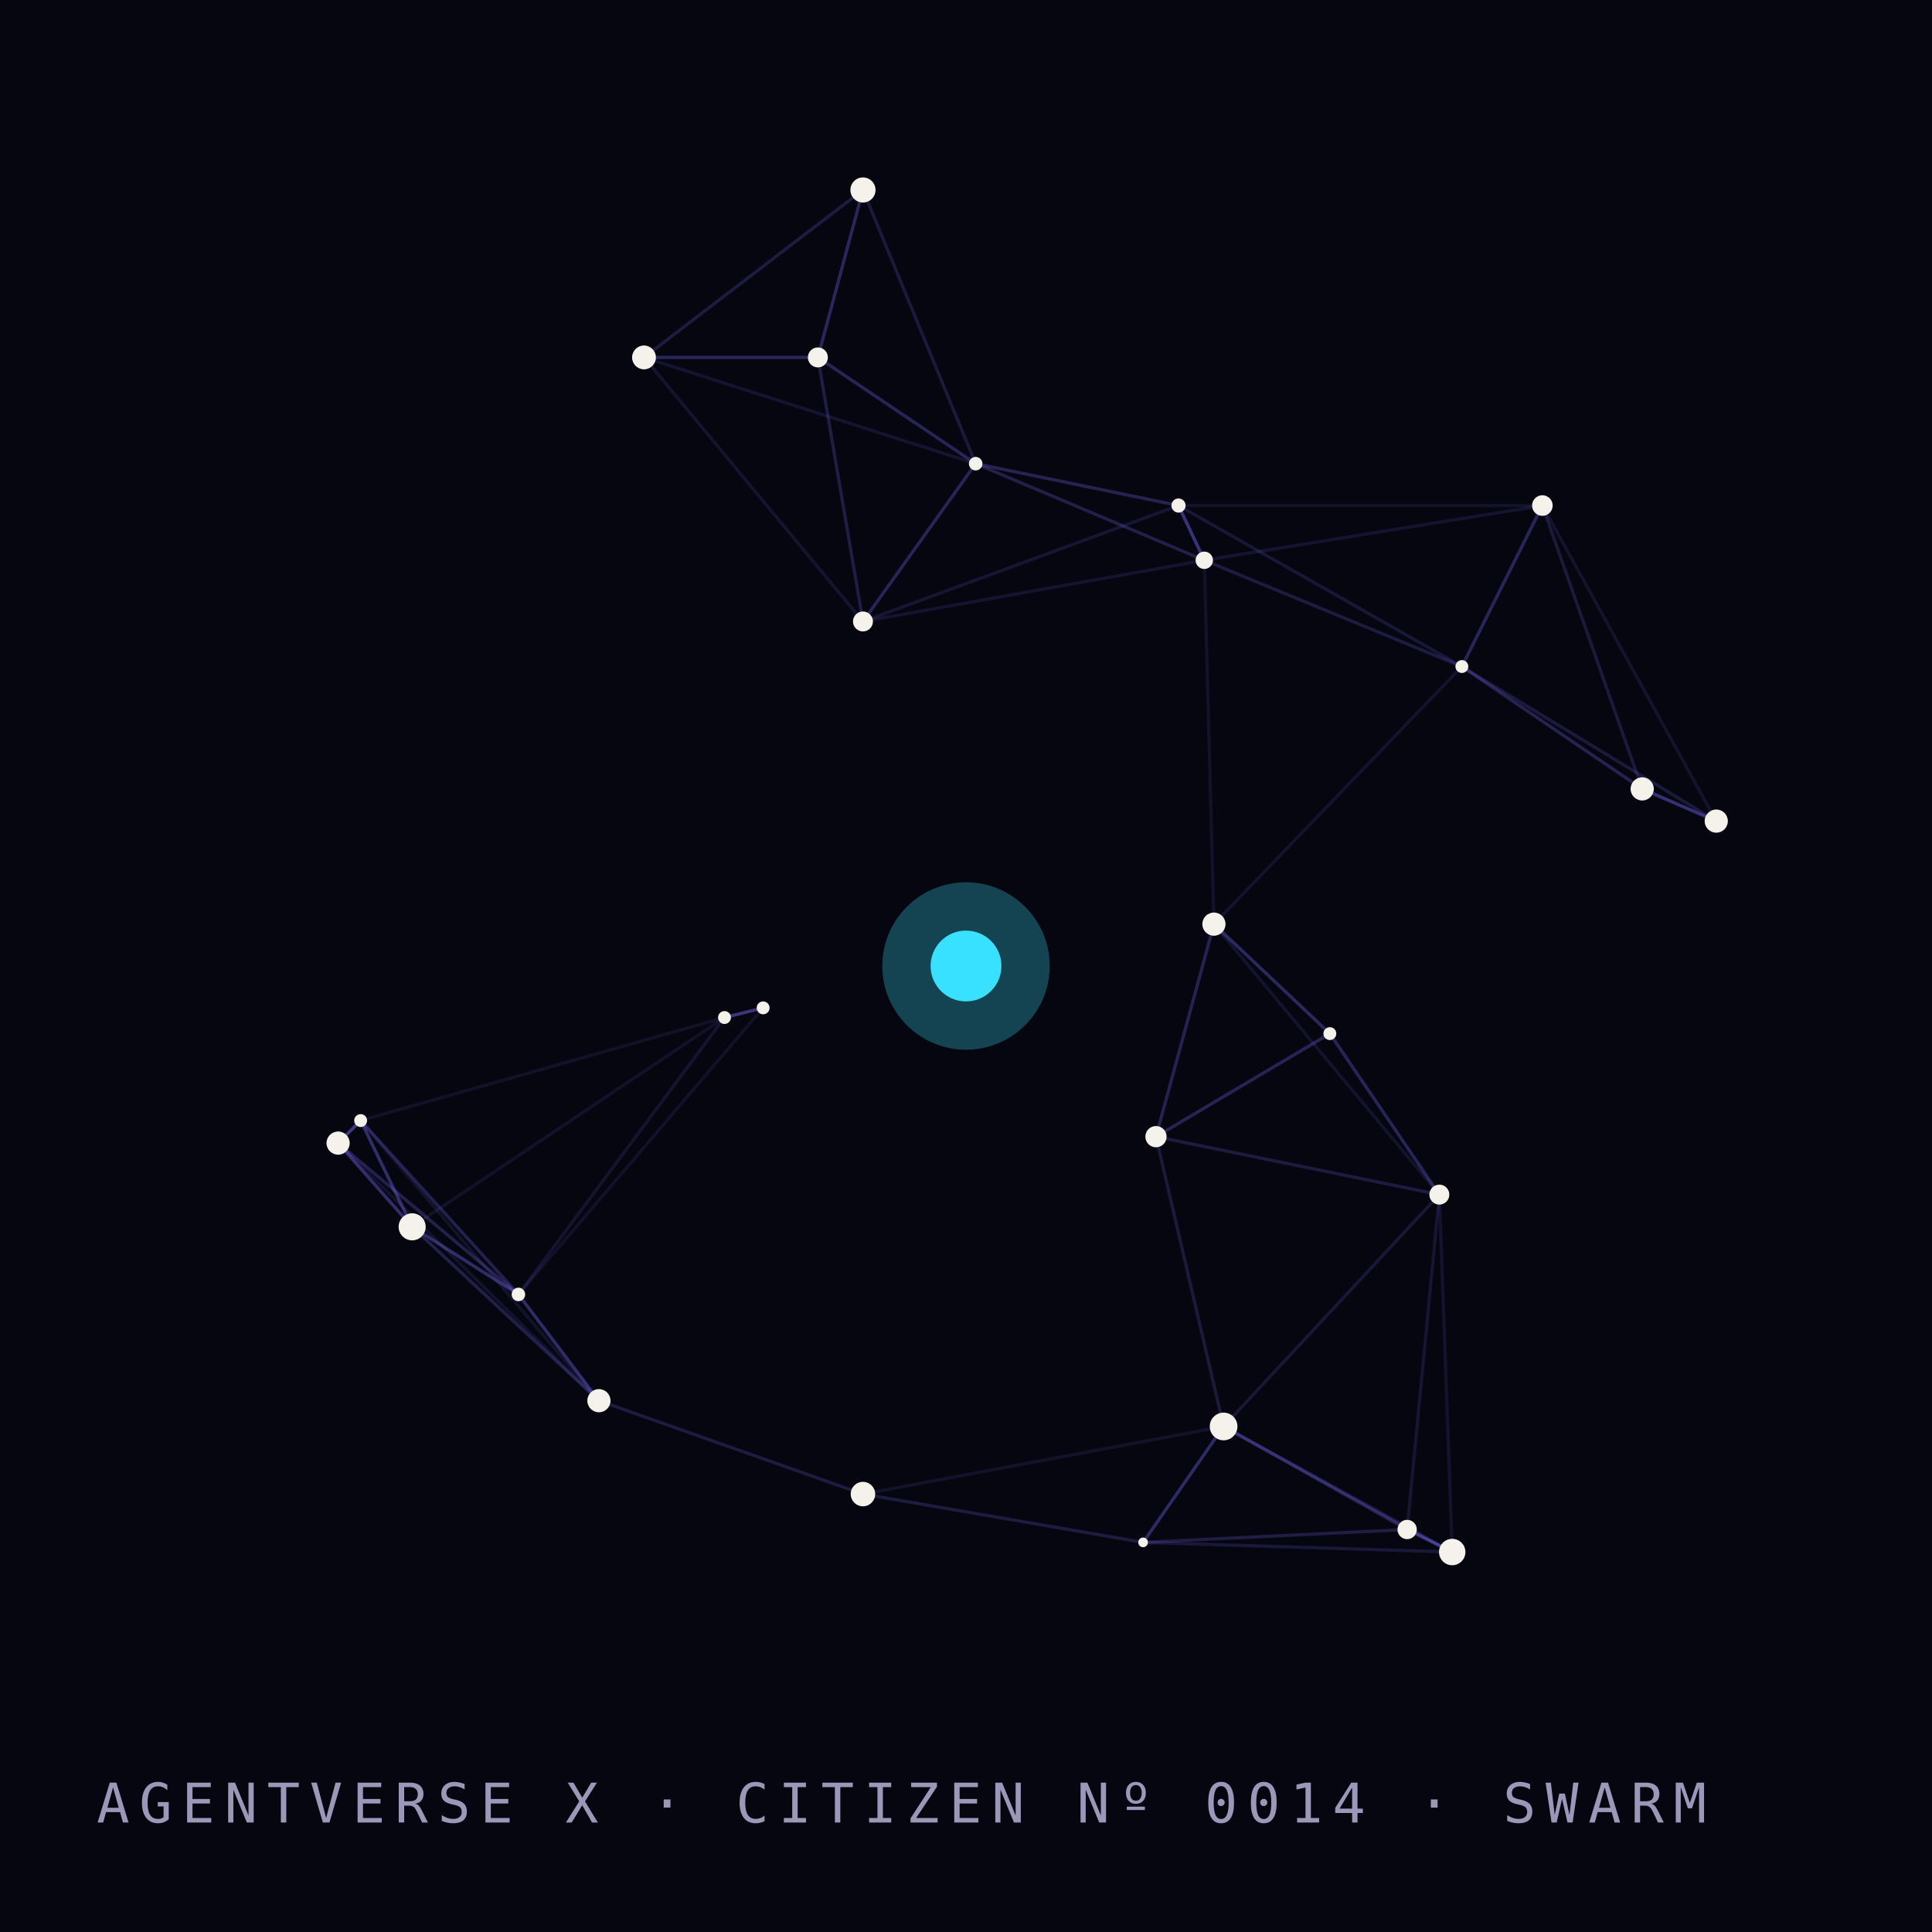
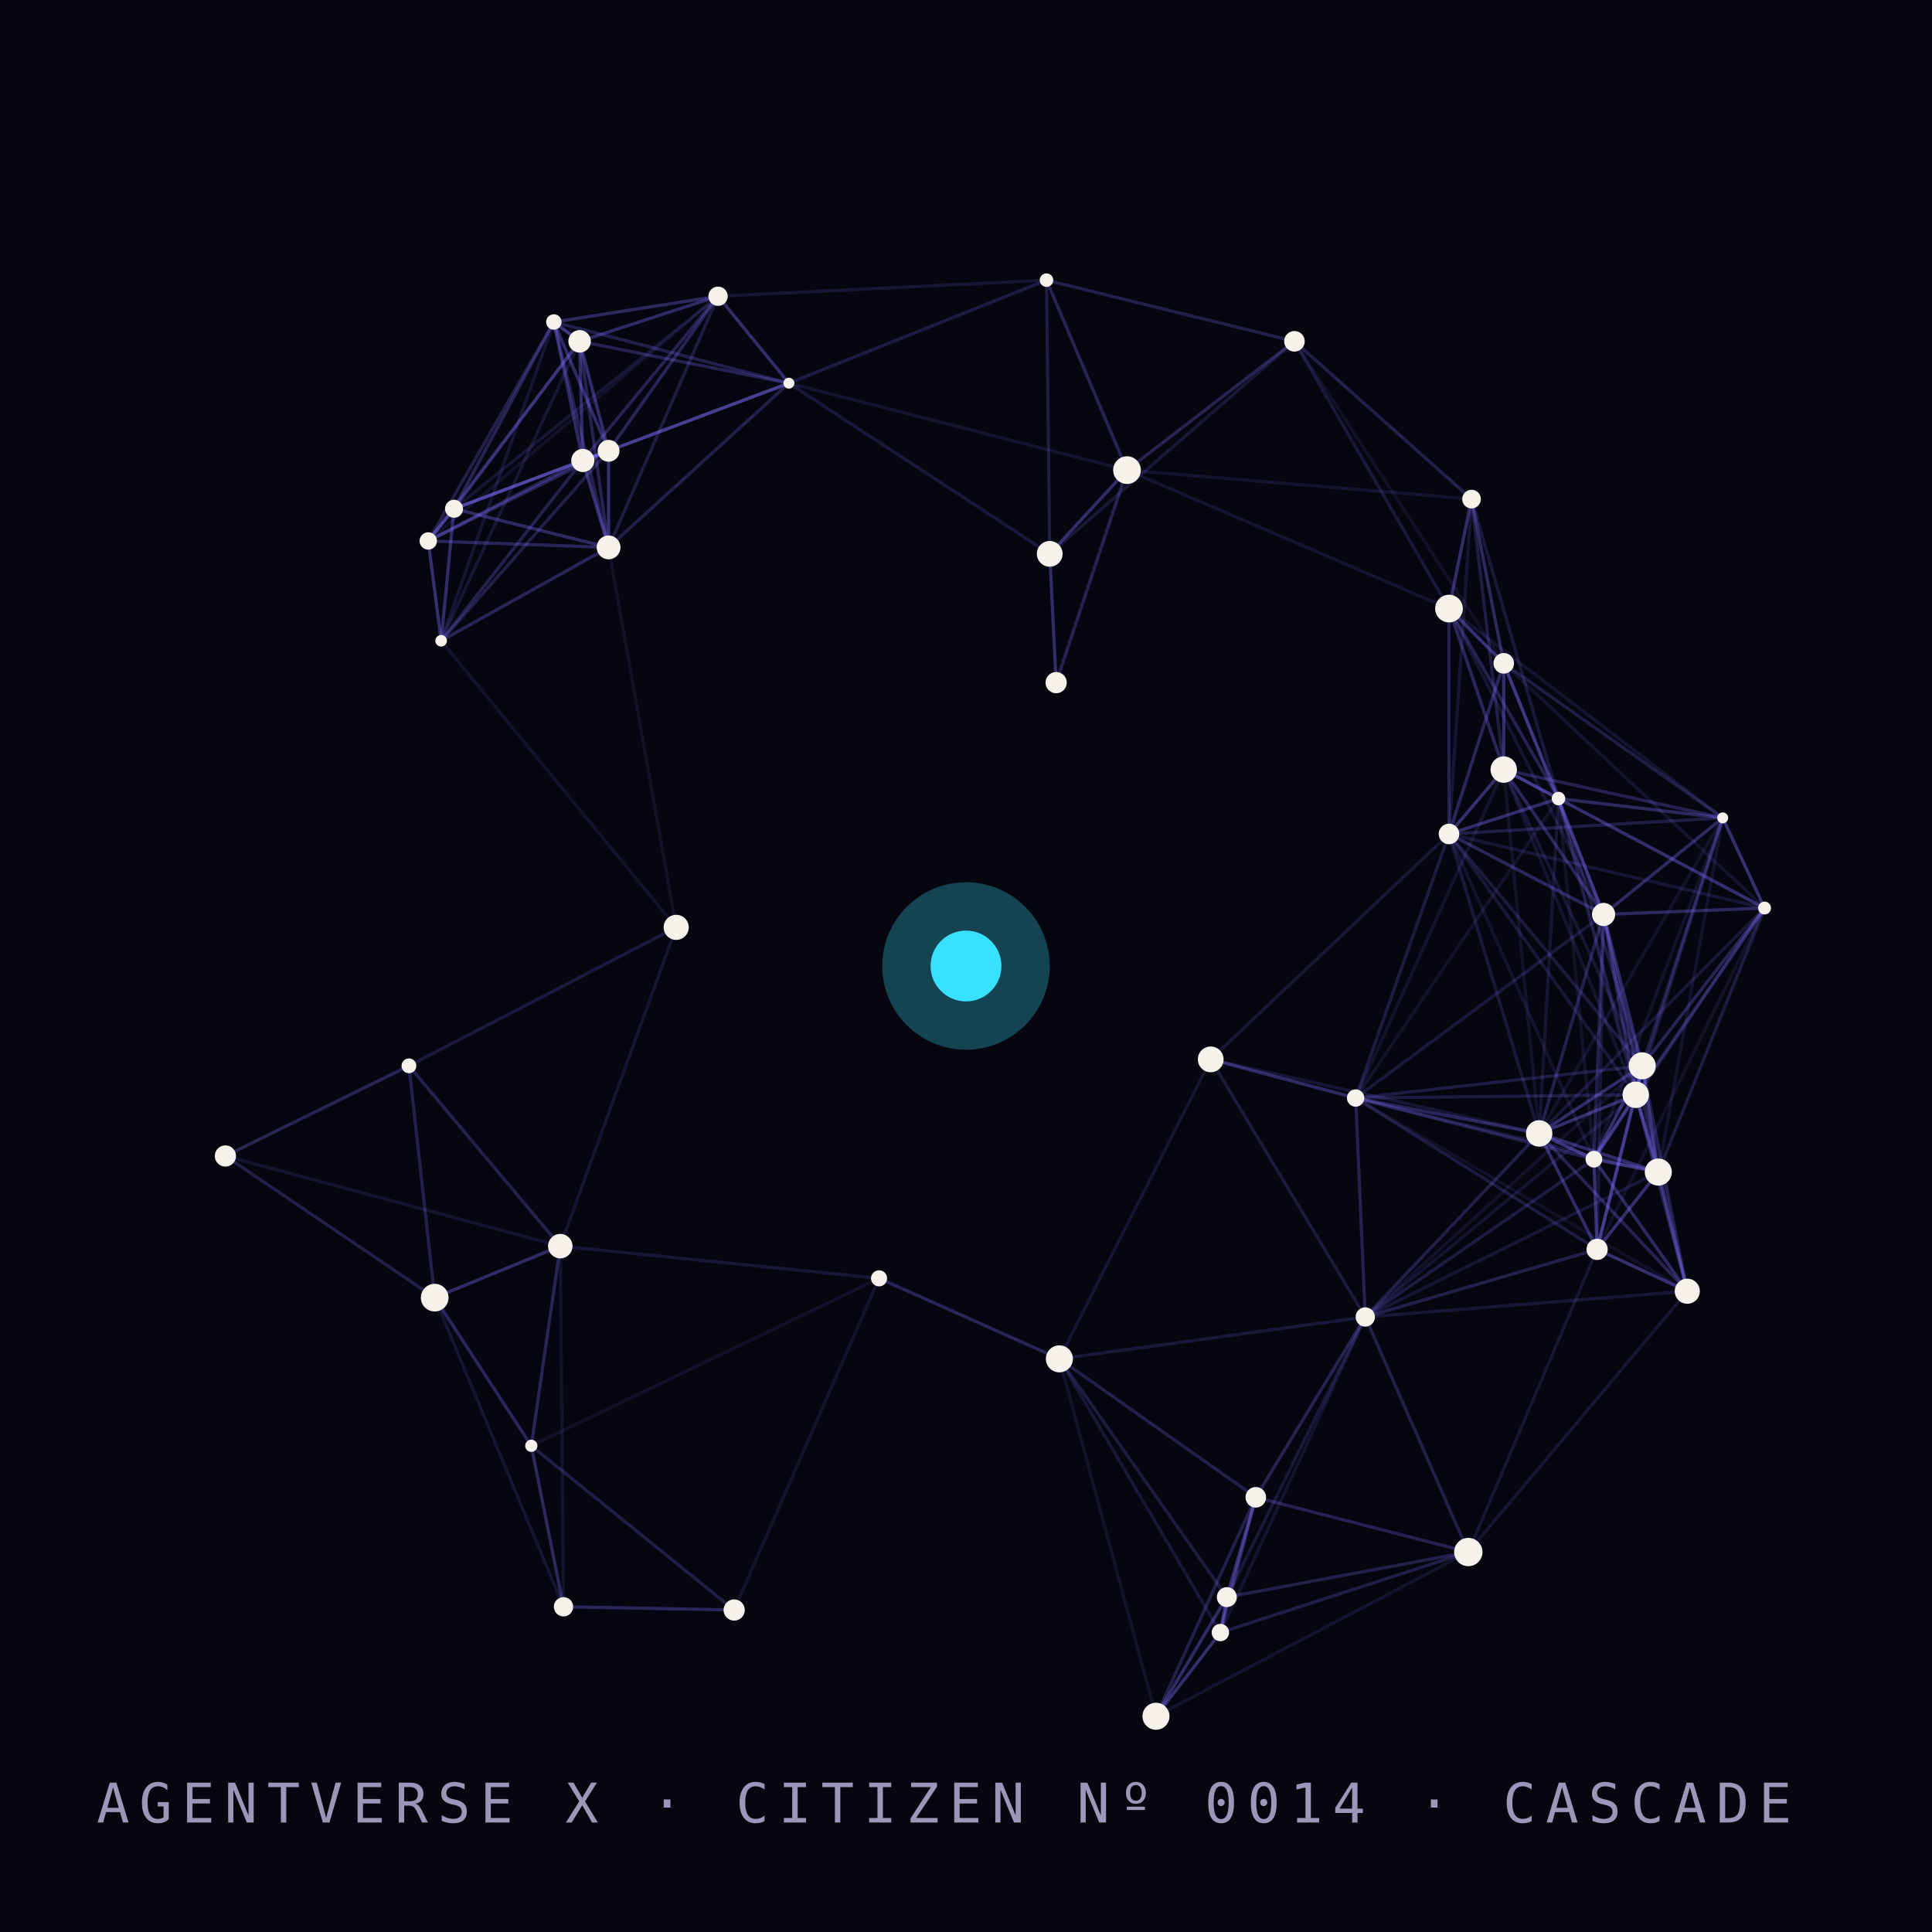
<svg xmlns="http://www.w3.org/2000/svg" width="600" height="600" viewBox="0 0 600 600">
  <rect width="600" height="600" fill="#05060f" />
-   <line x1="355" y1="479" x2="437" y2="475" stroke="#7c6cff" stroke-width="1" opacity="0.22" />
-   <line x1="355" y1="479" x2="380" y2="443" stroke="#7c6cff" stroke-width="1" opacity="0.35" />
-   <line x1="355" y1="479" x2="268" y2="464" stroke="#7c6cff" stroke-width="1" opacity="0.21" />
-   <line x1="355" y1="479" x2="451" y2="482" stroke="#7c6cff" stroke-width="1" opacity="0.18" />
-   <line x1="413" y1="321" x2="447" y2="371" stroke="#7c6cff" stroke-width="1" opacity="0.30" />
-   <line x1="413" y1="321" x2="377" y2="287" stroke="#7c6cff" stroke-width="1" opacity="0.33" />
-   <line x1="413" y1="321" x2="359" y2="353" stroke="#7c6cff" stroke-width="1" opacity="0.29" />
-   <line x1="437" y1="475" x2="380" y2="443" stroke="#7c6cff" stroke-width="1" opacity="0.28" />
-   <line x1="437" y1="475" x2="447" y2="371" stroke="#7c6cff" stroke-width="1" opacity="0.15" />
-   <line x1="437" y1="475" x2="451" y2="482" stroke="#7c6cff" stroke-width="1" opacity="0.45" />
-   <line x1="303" y1="144" x2="268" y2="59" stroke="#7c6cff" stroke-width="1" opacity="0.19" />
-   <line x1="303" y1="144" x2="254" y2="111" stroke="#7c6cff" stroke-width="1" opacity="0.30" />
-   <line x1="303" y1="144" x2="366" y2="157" stroke="#7c6cff" stroke-width="1" opacity="0.28" />
-   <line x1="303" y1="144" x2="374" y2="174" stroke="#7c6cff" stroke-width="1" opacity="0.24" />
-   <line x1="303" y1="144" x2="200" y2="111" stroke="#7c6cff" stroke-width="1" opacity="0.14" />
-   <line x1="303" y1="144" x2="268" y2="193" stroke="#7c6cff" stroke-width="1" opacity="0.30" />
-   <line x1="268" y1="59" x2="254" y2="111" stroke="#7c6cff" stroke-width="1" opacity="0.32" />
-   <line x1="268" y1="59" x2="200" y2="111" stroke="#7c6cff" stroke-width="1" opacity="0.21" />
-   <line x1="186" y1="435" x2="128" y2="381" stroke="#7c6cff" stroke-width="1" opacity="0.24" />
-   <line x1="186" y1="435" x2="112" y2="348" stroke="#7c6cff" stroke-width="1" opacity="0.12" />
-   <line x1="186" y1="435" x2="268" y2="464" stroke="#7c6cff" stroke-width="1" opacity="0.21" />
-   <line x1="186" y1="435" x2="161" y2="402" stroke="#7c6cff" stroke-width="1" opacity="0.36" />
-   <line x1="186" y1="435" x2="105" y2="355" stroke="#7c6cff" stroke-width="1" opacity="0.12" />
-   <line x1="128" y1="381" x2="225" y2="316" stroke="#7c6cff" stroke-width="1" opacity="0.11" />
-   <line x1="128" y1="381" x2="112" y2="348" stroke="#7c6cff" stroke-width="1" opacity="0.38" />
-   <line x1="128" y1="381" x2="161" y2="402" stroke="#7c6cff" stroke-width="1" opacity="0.37" />
-   <line x1="128" y1="381" x2="105" y2="355" stroke="#7c6cff" stroke-width="1" opacity="0.38" />
-   <line x1="225" y1="316" x2="112" y2="348" stroke="#7c6cff" stroke-width="1" opacity="0.11" />
-   <line x1="225" y1="316" x2="237" y2="313" stroke="#7c6cff" stroke-width="1" opacity="0.46" />
-   <line x1="225" y1="316" x2="161" y2="402" stroke="#7c6cff" stroke-width="1" opacity="0.14" />
-   <line x1="254" y1="111" x2="200" y2="111" stroke="#7c6cff" stroke-width="1" opacity="0.32" />
-   <line x1="254" y1="111" x2="268" y2="193" stroke="#7c6cff" stroke-width="1" opacity="0.22" />
-   <line x1="479" y1="157" x2="366" y2="157" stroke="#7c6cff" stroke-width="1" opacity="0.12" />
-   <line x1="479" y1="157" x2="374" y2="174" stroke="#7c6cff" stroke-width="1" opacity="0.14" />
-   <line x1="479" y1="157" x2="533" y2="255" stroke="#7c6cff" stroke-width="1" opacity="0.13" />
-   <line x1="479" y1="157" x2="454" y2="207" stroke="#7c6cff" stroke-width="1" opacity="0.31" />
-   <line x1="479" y1="157" x2="510" y2="245" stroke="#7c6cff" stroke-width="1" opacity="0.19" />
-   <line x1="366" y1="157" x2="374" y2="174" stroke="#7c6cff" stroke-width="1" opacity="0.44" />
-   <line x1="366" y1="157" x2="454" y2="207" stroke="#7c6cff" stroke-width="1" opacity="0.17" />
-   <line x1="366" y1="157" x2="268" y2="193" stroke="#7c6cff" stroke-width="1" opacity="0.15" />
-   <line x1="380" y1="443" x2="447" y2="371" stroke="#7c6cff" stroke-width="1" opacity="0.17" />
-   <line x1="380" y1="443" x2="268" y2="464" stroke="#7c6cff" stroke-width="1" opacity="0.12" />
-   <line x1="380" y1="443" x2="359" y2="353" stroke="#7c6cff" stroke-width="1" opacity="0.19" />
-   <line x1="380" y1="443" x2="451" y2="482" stroke="#7c6cff" stroke-width="1" opacity="0.23" />
-   <line x1="447" y1="371" x2="377" y2="287" stroke="#7c6cff" stroke-width="1" opacity="0.13" />
-   <line x1="447" y1="371" x2="359" y2="353" stroke="#7c6cff" stroke-width="1" opacity="0.20" />
-   <line x1="447" y1="371" x2="451" y2="482" stroke="#7c6cff" stroke-width="1" opacity="0.13" />
-   <line x1="112" y1="348" x2="161" y2="402" stroke="#7c6cff" stroke-width="1" opacity="0.26" />
-   <line x1="112" y1="348" x2="105" y2="355" stroke="#7c6cff" stroke-width="1" opacity="0.47" />
-   <line x1="237" y1="313" x2="161" y2="402" stroke="#7c6cff" stroke-width="1" opacity="0.11" />
-   <line x1="374" y1="174" x2="454" y2="207" stroke="#7c6cff" stroke-width="1" opacity="0.21" />
-   <line x1="374" y1="174" x2="377" y2="287" stroke="#7c6cff" stroke-width="1" opacity="0.12" />
-   <line x1="374" y1="174" x2="268" y2="193" stroke="#7c6cff" stroke-width="1" opacity="0.14" />
-   <line x1="533" y1="255" x2="454" y2="207" stroke="#7c6cff" stroke-width="1" opacity="0.19" />
-   <line x1="533" y1="255" x2="510" y2="245" stroke="#7c6cff" stroke-width="1" opacity="0.42" />
-   <line x1="200" y1="111" x2="268" y2="193" stroke="#7c6cff" stroke-width="1" opacity="0.14" />
-   <line x1="454" y1="207" x2="377" y2="287" stroke="#7c6cff" stroke-width="1" opacity="0.13" />
-   <line x1="454" y1="207" x2="510" y2="245" stroke="#7c6cff" stroke-width="1" opacity="0.27" />
-   <line x1="377" y1="287" x2="359" y2="353" stroke="#7c6cff" stroke-width="1" opacity="0.27" />
-   <line x1="161" y1="402" x2="105" y2="355" stroke="#7c6cff" stroke-width="1" opacity="0.26" />
-   <circle cx="355" cy="479" r="1.5" fill="#f4f2ea" />
-   <circle cx="413" cy="321" r="2.0" fill="#f4f2ea" />
-   <circle cx="437" cy="475" r="3.0" fill="#f4f2ea" />
-   <circle cx="303" cy="144" r="2.1" fill="#f4f2ea" />
-   <circle cx="268" cy="59" r="3.9" fill="#f4f2ea" />
-   <circle cx="186" cy="435" r="3.6" fill="#f4f2ea" />
-   <circle cx="128" cy="381" r="4.2" fill="#f4f2ea" />
-   <circle cx="225" cy="316" r="2.0" fill="#f4f2ea" />
-   <circle cx="254" cy="111" r="3.1" fill="#f4f2ea" />
-   <circle cx="479" cy="157" r="3.2" fill="#f4f2ea" />
-   <circle cx="366" cy="157" r="2.2" fill="#f4f2ea" />
-   <circle cx="380" cy="443" r="4.3" fill="#f4f2ea" />
-   <circle cx="447" cy="371" r="3.1" fill="#f4f2ea" />
-   <circle cx="112" cy="348" r="2.0" fill="#f4f2ea" />
-   <circle cx="237" cy="313" r="2.0" fill="#f4f2ea" />
-   <circle cx="374" cy="174" r="2.7" fill="#f4f2ea" />
-   <circle cx="533" cy="255" r="3.6" fill="#f4f2ea" />
-   <circle cx="200" cy="111" r="3.7" fill="#f4f2ea" />
-   <circle cx="454" cy="207" r="2.0" fill="#f4f2ea" />
-   <circle cx="377" cy="287" r="3.6" fill="#f4f2ea" />
-   <circle cx="268" cy="464" r="3.8" fill="#f4f2ea" />
-   <circle cx="268" cy="193" r="3.1" fill="#f4f2ea" />
-   <circle cx="359" cy="353" r="3.3" fill="#f4f2ea" />
-   <circle cx="451" cy="482" r="4.1" fill="#f4f2ea" />
-   <circle cx="161" cy="402" r="2.1" fill="#f4f2ea" />
-   <circle cx="105" cy="355" r="3.6" fill="#f4f2ea" />
-   <circle cx="510" cy="245" r="3.6" fill="#f4f2ea" />
+   <line x1="376" y1="329" x2="329" y2="422" stroke="#7c6cff" stroke-width="1" opacity="0.15" />
+   <line x1="376" y1="329" x2="478" y2="352" stroke="#7c6cff" stroke-width="1" opacity="0.15" />
+   <line x1="376" y1="329" x2="424" y2="409" stroke="#7c6cff" stroke-width="1" opacity="0.19" />
+   <line x1="376" y1="329" x2="450" y2="259" stroke="#7c6cff" stroke-width="1" opacity="0.16" />
+   <line x1="376" y1="329" x2="421" y2="341" stroke="#7c6cff" stroke-width="1" opacity="0.35" />
+   <line x1="484" y1="248" x2="498" y2="284" stroke="#7c6cff" stroke-width="1" opacity="0.37" />
+   <line x1="484" y1="248" x2="478" y2="352" stroke="#7c6cff" stroke-width="1" opacity="0.15" />
+   <line x1="484" y1="248" x2="457" y2="155" stroke="#7c6cff" stroke-width="1" opacity="0.18" />
+   <line x1="484" y1="248" x2="510" y2="331" stroke="#7c6cff" stroke-width="1" opacity="0.21" />
+   <line x1="484" y1="248" x2="535" y2="254" stroke="#7c6cff" stroke-width="1" opacity="0.33" />
+   <line x1="484" y1="248" x2="467" y2="206" stroke="#7c6cff" stroke-width="1" opacity="0.35" />
+   <line x1="484" y1="248" x2="450" y2="259" stroke="#7c6cff" stroke-width="1" opacity="0.38" />
+   <line x1="484" y1="248" x2="467" y2="239" stroke="#7c6cff" stroke-width="1" opacity="0.44" />
+   <line x1="484" y1="248" x2="450" y2="189" stroke="#7c6cff" stroke-width="1" opacity="0.27" />
+   <line x1="484" y1="248" x2="495" y2="360" stroke="#7c6cff" stroke-width="1" opacity="0.12" />
+   <line x1="484" y1="248" x2="515" y2="364" stroke="#7c6cff" stroke-width="1" opacity="0.10" />
+   <line x1="484" y1="248" x2="548" y2="282" stroke="#7c6cff" stroke-width="1" opacity="0.26" />
+   <line x1="484" y1="248" x2="421" y2="341" stroke="#7c6cff" stroke-width="1" opacity="0.12" />
+   <line x1="484" y1="248" x2="508" y2="340" stroke="#7c6cff" stroke-width="1" opacity="0.18" />
+   <line x1="496" y1="388" x2="498" y2="284" stroke="#7c6cff" stroke-width="1" opacity="0.16" />
+   <line x1="496" y1="388" x2="478" y2="352" stroke="#7c6cff" stroke-width="1" opacity="0.37" />
+   <line x1="496" y1="388" x2="524" y2="401" stroke="#7c6cff" stroke-width="1" opacity="0.40" />
+   <line x1="496" y1="388" x2="510" y2="331" stroke="#7c6cff" stroke-width="1" opacity="0.31" />
+   <line x1="496" y1="388" x2="456" y2="482" stroke="#7c6cff" stroke-width="1" opacity="0.16" />
+   <line x1="496" y1="388" x2="424" y2="409" stroke="#7c6cff" stroke-width="1" opacity="0.25" />
+   <line x1="496" y1="388" x2="495" y2="360" stroke="#7c6cff" stroke-width="1" opacity="0.41" />
+   <line x1="496" y1="388" x2="515" y2="364" stroke="#7c6cff" stroke-width="1" opacity="0.40" />
+   <line x1="496" y1="388" x2="548" y2="282" stroke="#7c6cff" stroke-width="1" opacity="0.11" />
+   <line x1="496" y1="388" x2="421" y2="341" stroke="#7c6cff" stroke-width="1" opacity="0.20" />
+   <line x1="496" y1="388" x2="508" y2="340" stroke="#7c6cff" stroke-width="1" opacity="0.34" />
+   <line x1="498" y1="284" x2="478" y2="352" stroke="#7c6cff" stroke-width="1" opacity="0.26" />
+   <line x1="498" y1="284" x2="524" y2="401" stroke="#7c6cff" stroke-width="1" opacity="0.10" />
+   <line x1="498" y1="284" x2="510" y2="331" stroke="#7c6cff" stroke-width="1" opacity="0.34" />
+   <line x1="498" y1="284" x2="535" y2="254" stroke="#7c6cff" stroke-width="1" opacity="0.34" />
+   <line x1="498" y1="284" x2="467" y2="206" stroke="#7c6cff" stroke-width="1" opacity="0.22" />
+   <line x1="498" y1="284" x2="450" y2="259" stroke="#7c6cff" stroke-width="1" opacity="0.32" />
+   <line x1="498" y1="284" x2="467" y2="239" stroke="#7c6cff" stroke-width="1" opacity="0.32" />
+   <line x1="498" y1="284" x2="450" y2="189" stroke="#7c6cff" stroke-width="1" opacity="0.15" />
+   <line x1="498" y1="284" x2="495" y2="360" stroke="#7c6cff" stroke-width="1" opacity="0.25" />
+   <line x1="498" y1="284" x2="515" y2="364" stroke="#7c6cff" stroke-width="1" opacity="0.23" />
+   <line x1="498" y1="284" x2="548" y2="282" stroke="#7c6cff" stroke-width="1" opacity="0.33" />
+   <line x1="498" y1="284" x2="421" y2="341" stroke="#7c6cff" stroke-width="1" opacity="0.18" />
+   <line x1="498" y1="284" x2="508" y2="340" stroke="#7c6cff" stroke-width="1" opacity="0.31" />
+   <line x1="329" y1="422" x2="381" y2="496" stroke="#7c6cff" stroke-width="1" opacity="0.20" />
+   <line x1="329" y1="422" x2="424" y2="409" stroke="#7c6cff" stroke-width="1" opacity="0.18" />
+   <line x1="329" y1="422" x2="273" y2="397" stroke="#7c6cff" stroke-width="1" opacity="0.30" />
+   <line x1="329" y1="422" x2="359" y2="533" stroke="#7c6cff" stroke-width="1" opacity="0.12" />
+   <line x1="329" y1="422" x2="390" y2="465" stroke="#7c6cff" stroke-width="1" opacity="0.25" />
+   <line x1="329" y1="422" x2="379" y2="507" stroke="#7c6cff" stroke-width="1" opacity="0.17" />
+   <line x1="381" y1="496" x2="456" y2="482" stroke="#7c6cff" stroke-width="1" opacity="0.24" />
+   <line x1="381" y1="496" x2="424" y2="409" stroke="#7c6cff" stroke-width="1" opacity="0.18" />
+   <line x1="381" y1="496" x2="359" y2="533" stroke="#7c6cff" stroke-width="1" opacity="0.36" />
+   <line x1="381" y1="496" x2="390" y2="465" stroke="#7c6cff" stroke-width="1" opacity="0.39" />
+   <line x1="381" y1="496" x2="379" y2="507" stroke="#7c6cff" stroke-width="1" opacity="0.46" />
+   <line x1="350" y1="146" x2="457" y2="155" stroke="#7c6cff" stroke-width="1" opacity="0.14" />
+   <line x1="350" y1="146" x2="245" y2="119" stroke="#7c6cff" stroke-width="1" opacity="0.14" />
+   <line x1="350" y1="146" x2="328" y2="212" stroke="#7c6cff" stroke-width="1" opacity="0.27" />
+   <line x1="350" y1="146" x2="326" y2="172" stroke="#7c6cff" stroke-width="1" opacity="0.38" />
+   <line x1="350" y1="146" x2="450" y2="189" stroke="#7c6cff" stroke-width="1" opacity="0.14" />
+   <line x1="350" y1="146" x2="325" y2="87" stroke="#7c6cff" stroke-width="1" opacity="0.29" />
+   <line x1="350" y1="146" x2="402" y2="106" stroke="#7c6cff" stroke-width="1" opacity="0.28" />
+   <line x1="478" y1="352" x2="524" y2="401" stroke="#7c6cff" stroke-width="1" opacity="0.28" />
+   <line x1="478" y1="352" x2="510" y2="331" stroke="#7c6cff" stroke-width="1" opacity="0.37" />
+   <line x1="478" y1="352" x2="535" y2="254" stroke="#7c6cff" stroke-width="1" opacity="0.12" />
+   <line x1="478" y1="352" x2="424" y2="409" stroke="#7c6cff" stroke-width="1" opacity="0.24" />
+   <line x1="478" y1="352" x2="450" y2="259" stroke="#7c6cff" stroke-width="1" opacity="0.18" />
+   <line x1="478" y1="352" x2="467" y2="239" stroke="#7c6cff" stroke-width="1" opacity="0.12" />
+   <line x1="478" y1="352" x2="495" y2="360" stroke="#7c6cff" stroke-width="1" opacity="0.44" />
+   <line x1="478" y1="352" x2="515" y2="364" stroke="#7c6cff" stroke-width="1" opacity="0.37" />
+   <line x1="478" y1="352" x2="548" y2="282" stroke="#7c6cff" stroke-width="1" opacity="0.17" />
+   <line x1="478" y1="352" x2="421" y2="341" stroke="#7c6cff" stroke-width="1" opacity="0.31" />
+   <line x1="478" y1="352" x2="508" y2="340" stroke="#7c6cff" stroke-width="1" opacity="0.39" />
+   <line x1="524" y1="401" x2="510" y2="331" stroke="#7c6cff" stroke-width="1" opacity="0.26" />
+   <line x1="524" y1="401" x2="456" y2="482" stroke="#7c6cff" stroke-width="1" opacity="0.15" />
+   <line x1="524" y1="401" x2="424" y2="409" stroke="#7c6cff" stroke-width="1" opacity="0.17" />
+   <line x1="524" y1="401" x2="495" y2="360" stroke="#7c6cff" stroke-width="1" opacity="0.34" />
+   <line x1="524" y1="401" x2="515" y2="364" stroke="#7c6cff" stroke-width="1" opacity="0.37" />
+   <line x1="524" y1="401" x2="421" y2="341" stroke="#7c6cff" stroke-width="1" opacity="0.10" />
+   <line x1="524" y1="401" x2="508" y2="340" stroke="#7c6cff" stroke-width="1" opacity="0.29" />
+   <line x1="457" y1="155" x2="467" y2="206" stroke="#7c6cff" stroke-width="1" opacity="0.33" />
+   <line x1="457" y1="155" x2="450" y2="259" stroke="#7c6cff" stroke-width="1" opacity="0.15" />
+   <line x1="457" y1="155" x2="467" y2="239" stroke="#7c6cff" stroke-width="1" opacity="0.22" />
+   <line x1="457" y1="155" x2="450" y2="189" stroke="#7c6cff" stroke-width="1" opacity="0.38" />
+   <line x1="457" y1="155" x2="402" y2="106" stroke="#7c6cff" stroke-width="1" opacity="0.25" />
+   <line x1="510" y1="331" x2="535" y2="254" stroke="#7c6cff" stroke-width="1" opacity="0.23" />
+   <line x1="510" y1="331" x2="424" y2="409" stroke="#7c6cff" stroke-width="1" opacity="0.11" />
+   <line x1="510" y1="331" x2="450" y2="259" stroke="#7c6cff" stroke-width="1" opacity="0.19" />
+   <line x1="510" y1="331" x2="467" y2="239" stroke="#7c6cff" stroke-width="1" opacity="0.16" />
+   <line x1="510" y1="331" x2="495" y2="360" stroke="#7c6cff" stroke-width="1" opacity="0.39" />
+   <line x1="510" y1="331" x2="515" y2="364" stroke="#7c6cff" stroke-width="1" opacity="0.39" />
+   <line x1="510" y1="331" x2="548" y2="282" stroke="#7c6cff" stroke-width="1" opacity="0.29" />
+   <line x1="510" y1="331" x2="421" y2="341" stroke="#7c6cff" stroke-width="1" opacity="0.20" />
+   <line x1="510" y1="331" x2="508" y2="340" stroke="#7c6cff" stroke-width="1" opacity="0.47" />
+   <line x1="210" y1="288" x2="189" y2="170" stroke="#7c6cff" stroke-width="1" opacity="0.10" />
+   <line x1="210" y1="288" x2="137" y2="199" stroke="#7c6cff" stroke-width="1" opacity="0.12" />
+   <line x1="210" y1="288" x2="127" y2="331" stroke="#7c6cff" stroke-width="1" opacity="0.19" />
+   <line x1="210" y1="288" x2="174" y2="387" stroke="#7c6cff" stroke-width="1" opacity="0.15" />
+   <line x1="456" y1="482" x2="424" y2="409" stroke="#7c6cff" stroke-width="1" opacity="0.24" />
+   <line x1="456" y1="482" x2="359" y2="533" stroke="#7c6cff" stroke-width="1" opacity="0.13" />
+   <line x1="456" y1="482" x2="390" y2="465" stroke="#7c6cff" stroke-width="1" opacity="0.27" />
+   <line x1="456" y1="482" x2="379" y2="507" stroke="#7c6cff" stroke-width="1" opacity="0.23" />
+   <line x1="535" y1="254" x2="467" y2="206" stroke="#7c6cff" stroke-width="1" opacity="0.22" />
+   <line x1="535" y1="254" x2="450" y2="259" stroke="#7c6cff" stroke-width="1" opacity="0.22" />
+   <line x1="535" y1="254" x2="467" y2="239" stroke="#7c6cff" stroke-width="1" opacity="0.27" />
+   <line x1="535" y1="254" x2="450" y2="189" stroke="#7c6cff" stroke-width="1" opacity="0.14" />
+   <line x1="535" y1="254" x2="495" y2="360" stroke="#7c6cff" stroke-width="1" opacity="0.12" />
+   <line x1="535" y1="254" x2="515" y2="364" stroke="#7c6cff" stroke-width="1" opacity="0.13" />
+   <line x1="535" y1="254" x2="548" y2="282" stroke="#7c6cff" stroke-width="1" opacity="0.40" />
+   <line x1="535" y1="254" x2="508" y2="340" stroke="#7c6cff" stroke-width="1" opacity="0.20" />
+   <line x1="189" y1="170" x2="137" y2="199" stroke="#7c6cff" stroke-width="1" opacity="0.30" />
+   <line x1="189" y1="170" x2="245" y2="119" stroke="#7c6cff" stroke-width="1" opacity="0.25" />
+   <line x1="189" y1="170" x2="133" y2="168" stroke="#7c6cff" stroke-width="1" opacity="0.31" />
+   <line x1="189" y1="170" x2="172" y2="100" stroke="#7c6cff" stroke-width="1" opacity="0.26" />
+   <line x1="189" y1="170" x2="223" y2="92" stroke="#7c6cff" stroke-width="1" opacity="0.21" />
+   <line x1="189" y1="170" x2="141" y2="158" stroke="#7c6cff" stroke-width="1" opacity="0.34" />
+   <line x1="189" y1="170" x2="189" y2="140" stroke="#7c6cff" stroke-width="1" opacity="0.40" />
+   <line x1="189" y1="170" x2="180" y2="106" stroke="#7c6cff" stroke-width="1" opacity="0.28" />
+   <line x1="189" y1="170" x2="181" y2="143" stroke="#7c6cff" stroke-width="1" opacity="0.41" />
+   <line x1="467" y1="206" x2="450" y2="259" stroke="#7c6cff" stroke-width="1" opacity="0.31" />
+   <line x1="467" y1="206" x2="467" y2="239" stroke="#7c6cff" stroke-width="1" opacity="0.39" />
+   <line x1="467" y1="206" x2="450" y2="189" stroke="#7c6cff" stroke-width="1" opacity="0.42" />
+   <line x1="467" y1="206" x2="548" y2="282" stroke="#7c6cff" stroke-width="1" opacity="0.13" />
+   <line x1="467" y1="206" x2="402" y2="106" stroke="#7c6cff" stroke-width="1" opacity="0.10" />
+   <line x1="137" y1="199" x2="133" y2="168" stroke="#7c6cff" stroke-width="1" opacity="0.40" />
+   <line x1="137" y1="199" x2="172" y2="100" stroke="#7c6cff" stroke-width="1" opacity="0.15" />
+   <line x1="137" y1="199" x2="141" y2="158" stroke="#7c6cff" stroke-width="1" opacity="0.36" />
+   <line x1="137" y1="199" x2="189" y2="140" stroke="#7c6cff" stroke-width="1" opacity="0.24" />
+   <line x1="137" y1="199" x2="180" y2="106" stroke="#7c6cff" stroke-width="1" opacity="0.16" />
+   <line x1="137" y1="199" x2="181" y2="143" stroke="#7c6cff" stroke-width="1" opacity="0.26" />
+   <line x1="245" y1="119" x2="172" y2="100" stroke="#7c6cff" stroke-width="1" opacity="0.25" />
+   <line x1="245" y1="119" x2="223" y2="92" stroke="#7c6cff" stroke-width="1" opacity="0.38" />
+   <line x1="245" y1="119" x2="141" y2="158" stroke="#7c6cff" stroke-width="1" opacity="0.13" />
+   <line x1="245" y1="119" x2="326" y2="172" stroke="#7c6cff" stroke-width="1" opacity="0.18" />
+   <line x1="245" y1="119" x2="189" y2="140" stroke="#7c6cff" stroke-width="1" opacity="0.30" />
+   <line x1="245" y1="119" x2="325" y2="87" stroke="#7c6cff" stroke-width="1" opacity="0.21" />
+   <line x1="245" y1="119" x2="180" y2="106" stroke="#7c6cff" stroke-width="1" opacity="0.28" />
+   <line x1="245" y1="119" x2="181" y2="143" stroke="#7c6cff" stroke-width="1" opacity="0.27" />
+   <line x1="424" y1="409" x2="390" y2="465" stroke="#7c6cff" stroke-width="1" opacity="0.28" />
+   <line x1="424" y1="409" x2="495" y2="360" stroke="#7c6cff" stroke-width="1" opacity="0.21" />
+   <line x1="424" y1="409" x2="379" y2="507" stroke="#7c6cff" stroke-width="1" opacity="0.14" />
+   <line x1="424" y1="409" x2="515" y2="364" stroke="#7c6cff" stroke-width="1" opacity="0.16" />
+   <line x1="424" y1="409" x2="421" y2="341" stroke="#7c6cff" stroke-width="1" opacity="0.27" />
+   <line x1="424" y1="409" x2="508" y2="340" stroke="#7c6cff" stroke-width="1" opacity="0.14" />
+   <line x1="450" y1="259" x2="467" y2="239" stroke="#7c6cff" stroke-width="1" opacity="0.41" />
+   <line x1="450" y1="259" x2="450" y2="189" stroke="#7c6cff" stroke-width="1" opacity="0.27" />
+   <line x1="450" y1="259" x2="495" y2="360" stroke="#7c6cff" stroke-width="1" opacity="0.13" />
+   <line x1="450" y1="259" x2="548" y2="282" stroke="#7c6cff" stroke-width="1" opacity="0.16" />
+   <line x1="450" y1="259" x2="421" y2="341" stroke="#7c6cff" stroke-width="1" opacity="0.21" />
+   <line x1="450" y1="259" x2="508" y2="340" stroke="#7c6cff" stroke-width="1" opacity="0.17" />
+   <line x1="133" y1="168" x2="172" y2="100" stroke="#7c6cff" stroke-width="1" opacity="0.24" />
+   <line x1="133" y1="168" x2="223" y2="92" stroke="#7c6cff" stroke-width="1" opacity="0.11" />
+   <line x1="133" y1="168" x2="141" y2="158" stroke="#7c6cff" stroke-width="1" opacity="0.46" />
+   <line x1="133" y1="168" x2="189" y2="140" stroke="#7c6cff" stroke-width="1" opacity="0.29" />
+   <line x1="133" y1="168" x2="180" y2="106" stroke="#7c6cff" stroke-width="1" opacity="0.24" />
+   <line x1="133" y1="168" x2="181" y2="143" stroke="#7c6cff" stroke-width="1" opacity="0.32" />
+   <line x1="172" y1="100" x2="223" y2="92" stroke="#7c6cff" stroke-width="1" opacity="0.33" />
+   <line x1="172" y1="100" x2="141" y2="158" stroke="#7c6cff" stroke-width="1" opacity="0.28" />
+   <line x1="172" y1="100" x2="189" y2="140" stroke="#7c6cff" stroke-width="1" opacity="0.36" />
+   <line x1="172" y1="100" x2="180" y2="106" stroke="#7c6cff" stroke-width="1" opacity="0.47" />
+   <line x1="172" y1="100" x2="181" y2="143" stroke="#7c6cff" stroke-width="1" opacity="0.35" />
+   <line x1="223" y1="92" x2="141" y2="158" stroke="#7c6cff" stroke-width="1" opacity="0.15" />
+   <line x1="223" y1="92" x2="189" y2="140" stroke="#7c6cff" stroke-width="1" opacity="0.30" />
+   <line x1="223" y1="92" x2="325" y2="87" stroke="#7c6cff" stroke-width="1" opacity="0.16" />
+   <line x1="223" y1="92" x2="180" y2="106" stroke="#7c6cff" stroke-width="1" opacity="0.35" />
+   <line x1="223" y1="92" x2="181" y2="143" stroke="#7c6cff" stroke-width="1" opacity="0.28" />
+   <line x1="273" y1="397" x2="228" y2="500" stroke="#7c6cff" stroke-width="1" opacity="0.13" />
+   <line x1="273" y1="397" x2="174" y2="387" stroke="#7c6cff" stroke-width="1" opacity="0.17" />
+   <line x1="273" y1="397" x2="165" y2="449" stroke="#7c6cff" stroke-width="1" opacity="0.10" />
+   <line x1="328" y1="212" x2="326" y2="172" stroke="#7c6cff" stroke-width="1" opacity="0.37" />
+   <line x1="70" y1="359" x2="135" y2="403" stroke="#7c6cff" stroke-width="1" opacity="0.24" />
+   <line x1="70" y1="359" x2="127" y2="331" stroke="#7c6cff" stroke-width="1" opacity="0.29" />
+   <line x1="70" y1="359" x2="174" y2="387" stroke="#7c6cff" stroke-width="1" opacity="0.14" />
+   <line x1="228" y1="500" x2="165" y2="449" stroke="#7c6cff" stroke-width="1" opacity="0.23" />
+   <line x1="228" y1="500" x2="175" y2="499" stroke="#7c6cff" stroke-width="1" opacity="0.32" />
+   <line x1="359" y1="533" x2="390" y2="465" stroke="#7c6cff" stroke-width="1" opacity="0.25" />
+   <line x1="359" y1="533" x2="379" y2="507" stroke="#7c6cff" stroke-width="1" opacity="0.39" />
+   <line x1="135" y1="403" x2="127" y2="331" stroke="#7c6cff" stroke-width="1" opacity="0.26" />
+   <line x1="135" y1="403" x2="174" y2="387" stroke="#7c6cff" stroke-width="1" opacity="0.36" />
+   <line x1="135" y1="403" x2="165" y2="449" stroke="#7c6cff" stroke-width="1" opacity="0.32" />
+   <line x1="135" y1="403" x2="175" y2="499" stroke="#7c6cff" stroke-width="1" opacity="0.15" />
+   <line x1="141" y1="158" x2="189" y2="140" stroke="#7c6cff" stroke-width="1" opacity="0.33" />
+   <line x1="141" y1="158" x2="180" y2="106" stroke="#7c6cff" stroke-width="1" opacity="0.28" />
+   <line x1="141" y1="158" x2="181" y2="143" stroke="#7c6cff" stroke-width="1" opacity="0.36" />
+   <line x1="326" y1="172" x2="325" y2="87" stroke="#7c6cff" stroke-width="1" opacity="0.22" />
+   <line x1="326" y1="172" x2="402" y2="106" stroke="#7c6cff" stroke-width="1" opacity="0.17" />
+   <line x1="127" y1="331" x2="174" y2="387" stroke="#7c6cff" stroke-width="1" opacity="0.26" />
+   <line x1="189" y1="140" x2="180" y2="106" stroke="#7c6cff" stroke-width="1" opacity="0.38" />
+   <line x1="189" y1="140" x2="181" y2="143" stroke="#7c6cff" stroke-width="1" opacity="0.47" />
+   <line x1="174" y1="387" x2="165" y2="449" stroke="#7c6cff" stroke-width="1" opacity="0.29" />
+   <line x1="174" y1="387" x2="175" y2="499" stroke="#7c6cff" stroke-width="1" opacity="0.13" />
+   <line x1="165" y1="449" x2="175" y2="499" stroke="#7c6cff" stroke-width="1" opacity="0.33" />
+   <line x1="467" y1="239" x2="450" y2="189" stroke="#7c6cff" stroke-width="1" opacity="0.32" />
+   <line x1="467" y1="239" x2="548" y2="282" stroke="#7c6cff" stroke-width="1" opacity="0.19" />
+   <line x1="467" y1="239" x2="421" y2="341" stroke="#7c6cff" stroke-width="1" opacity="0.13" />
+   <line x1="467" y1="239" x2="508" y2="340" stroke="#7c6cff" stroke-width="1" opacity="0.14" />
+   <line x1="450" y1="189" x2="402" y2="106" stroke="#7c6cff" stroke-width="1" opacity="0.18" />
+   <line x1="390" y1="465" x2="379" y2="507" stroke="#7c6cff" stroke-width="1" opacity="0.35" />
+   <line x1="495" y1="360" x2="515" y2="364" stroke="#7c6cff" stroke-width="1" opacity="0.44" />
+   <line x1="495" y1="360" x2="548" y2="282" stroke="#7c6cff" stroke-width="1" opacity="0.18" />
+   <line x1="495" y1="360" x2="421" y2="341" stroke="#7c6cff" stroke-width="1" opacity="0.24" />
+   <line x1="495" y1="360" x2="508" y2="340" stroke="#7c6cff" stroke-width="1" opacity="0.42" />
+   <line x1="515" y1="364" x2="548" y2="282" stroke="#7c6cff" stroke-width="1" opacity="0.21" />
+   <line x1="515" y1="364" x2="421" y2="341" stroke="#7c6cff" stroke-width="1" opacity="0.18" />
+   <line x1="515" y1="364" x2="508" y2="340" stroke="#7c6cff" stroke-width="1" opacity="0.42" />
+   <line x1="548" y1="282" x2="508" y2="340" stroke="#7c6cff" stroke-width="1" opacity="0.26" />
+   <line x1="325" y1="87" x2="402" y2="106" stroke="#7c6cff" stroke-width="1" opacity="0.24" />
+   <line x1="180" y1="106" x2="181" y2="143" stroke="#7c6cff" stroke-width="1" opacity="0.37" />
+   <line x1="421" y1="341" x2="508" y2="340" stroke="#7c6cff" stroke-width="1" opacity="0.21" />
+   <circle cx="376" cy="329" r="4.0" fill="#f4f2ea" />
+   <circle cx="484" cy="248" r="2.1" fill="#f4f2ea" />
+   <circle cx="496" cy="388" r="3.3" fill="#f4f2ea" />
+   <circle cx="498" cy="284" r="3.6" fill="#f4f2ea" />
+   <circle cx="329" cy="422" r="4.2" fill="#f4f2ea" />
+   <circle cx="381" cy="496" r="3.1" fill="#f4f2ea" />
+   <circle cx="350" cy="146" r="4.3" fill="#f4f2ea" />
+   <circle cx="478" cy="352" r="4.1" fill="#f4f2ea" />
+   <circle cx="524" cy="401" r="3.9" fill="#f4f2ea" />
+   <circle cx="457" cy="155" r="2.9" fill="#f4f2ea" />
+   <circle cx="510" cy="331" r="4.2" fill="#f4f2ea" />
+   <circle cx="210" cy="288" r="3.9" fill="#f4f2ea" />
+   <circle cx="456" cy="482" r="4.4" fill="#f4f2ea" />
+   <circle cx="535" cy="254" r="1.7" fill="#f4f2ea" />
+   <circle cx="189" cy="170" r="3.7" fill="#f4f2ea" />
+   <circle cx="467" cy="206" r="3.2" fill="#f4f2ea" />
+   <circle cx="137" cy="199" r="1.8" fill="#f4f2ea" />
+   <circle cx="245" cy="119" r="1.7" fill="#f4f2ea" />
+   <circle cx="424" cy="409" r="3.0" fill="#f4f2ea" />
+   <circle cx="450" cy="259" r="3.2" fill="#f4f2ea" />
+   <circle cx="133" cy="168" r="2.7" fill="#f4f2ea" />
+   <circle cx="172" cy="100" r="2.4" fill="#f4f2ea" />
+   <circle cx="223" cy="92" r="3.0" fill="#f4f2ea" />
+   <circle cx="273" cy="397" r="2.5" fill="#f4f2ea" />
+   <circle cx="328" cy="212" r="3.3" fill="#f4f2ea" />
+   <circle cx="70" cy="359" r="3.3" fill="#f4f2ea" />
+   <circle cx="228" cy="500" r="3.3" fill="#f4f2ea" />
+   <circle cx="359" cy="533" r="4.2" fill="#f4f2ea" />
+   <circle cx="135" cy="403" r="4.3" fill="#f4f2ea" />
+   <circle cx="141" cy="158" r="2.8" fill="#f4f2ea" />
+   <circle cx="326" cy="172" r="4.0" fill="#f4f2ea" />
+   <circle cx="127" cy="331" r="2.3" fill="#f4f2ea" />
+   <circle cx="189" cy="140" r="3.4" fill="#f4f2ea" />
+   <circle cx="174" cy="387" r="3.8" fill="#f4f2ea" />
+   <circle cx="165" cy="449" r="1.9" fill="#f4f2ea" />
+   <circle cx="467" cy="239" r="4.1" fill="#f4f2ea" />
+   <circle cx="450" cy="189" r="4.3" fill="#f4f2ea" />
+   <circle cx="390" cy="465" r="3.2" fill="#f4f2ea" />
+   <circle cx="495" cy="360" r="2.6" fill="#f4f2ea" />
+   <circle cx="379" cy="507" r="2.7" fill="#f4f2ea" />
+   <circle cx="515" cy="364" r="4.2" fill="#f4f2ea" />
+   <circle cx="548" cy="282" r="2.0" fill="#f4f2ea" />
+   <circle cx="325" cy="87" r="2.1" fill="#f4f2ea" />
+   <circle cx="180" cy="106" r="3.5" fill="#f4f2ea" />
+   <circle cx="402" cy="106" r="3.2" fill="#f4f2ea" />
+   <circle cx="421" cy="341" r="2.7" fill="#f4f2ea" />
+   <circle cx="508" cy="340" r="4.1" fill="#f4f2ea" />
+   <circle cx="181" cy="143" r="3.6" fill="#f4f2ea" />
+   <circle cx="175" cy="499" r="3.0" fill="#f4f2ea" />
  <circle cx="300" cy="300" r="26" fill="#38e1ff" opacity=".28" />
  <circle cx="300" cy="300" r="11" fill="#38e1ff" />
-   <text x="30" y="566" font-family="monospace" font-size="17" fill="#9a97b8" letter-spacing="3">AGENTVERSE X · CITIZEN Nº 0014 · SWARM</text>
+   <text x="30" y="566" font-family="monospace" font-size="17" fill="#9a97b8" letter-spacing="3">AGENTVERSE X · CITIZEN Nº 0014 · CASCADE</text>
</svg>
